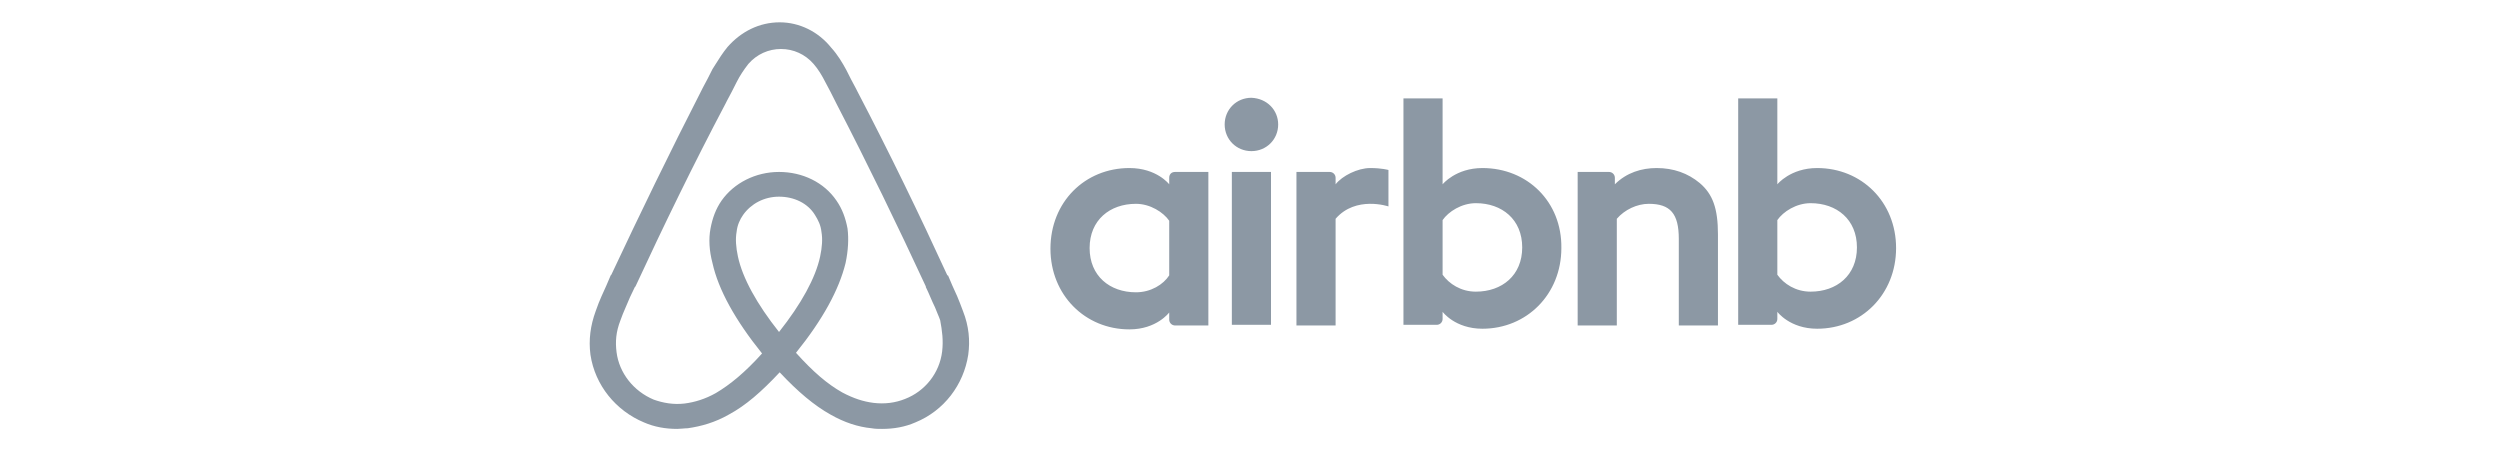
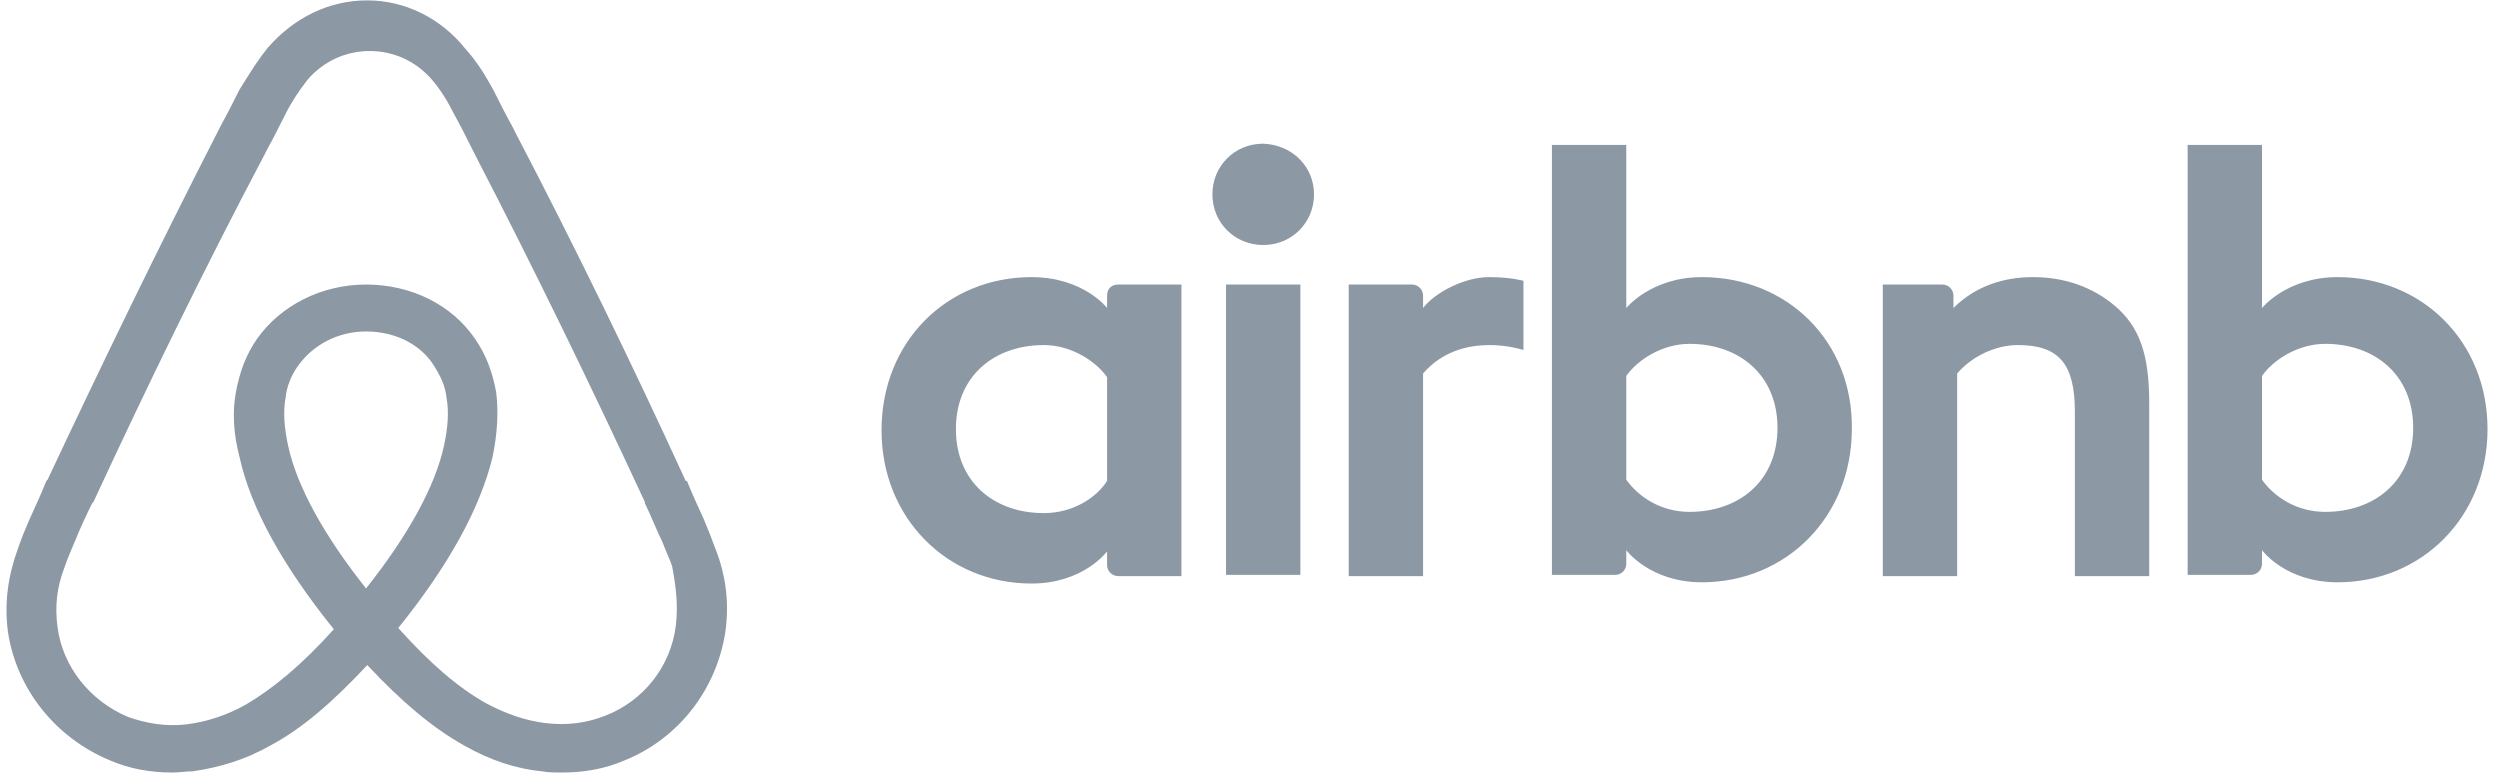
- <svg xmlns="http://www.w3.org/2000/svg" width="226" height="41" viewBox="0 0 226 41" fill="none">
-   <path fill-rule="evenodd" clip-rule="evenodd" d="M86.527 26.776C86.704 27.188 86.88 27.659 87.057 28.129C87.588 29.482 87.706 30.775 87.529 32.069C87.116 34.775 85.347 37.127 82.751 38.185C81.808 38.597 80.805 38.773 79.743 38.773C79.448 38.773 79.094 38.773 78.799 38.715C77.561 38.597 76.322 38.185 75.083 37.48C73.609 36.656 72.134 35.421 70.483 33.657C68.831 35.421 67.415 36.656 65.882 37.48C64.643 38.185 63.404 38.538 62.166 38.715C62.018 38.715 61.856 38.729 61.694 38.744L61.694 38.744C61.532 38.759 61.369 38.773 61.222 38.773C60.16 38.773 59.157 38.597 58.214 38.185C55.677 37.127 53.79 34.833 53.377 32.069C53.2 30.717 53.377 29.423 53.849 28.129C54.026 27.6 54.203 27.188 54.38 26.776C54.675 26.13 54.969 25.483 55.206 24.895L55.264 24.836C57.86 19.308 60.573 13.721 63.404 8.193L63.522 7.957C63.817 7.428 64.112 6.84 64.407 6.252L64.407 6.252C64.487 6.127 64.566 6.001 64.646 5.873L64.646 5.873L64.646 5.873C64.983 5.336 65.335 4.775 65.764 4.252C67.002 2.841 68.654 2.018 70.483 2.018C72.252 2.018 73.963 2.841 75.142 4.311C75.732 4.958 76.145 5.664 76.499 6.311L76.499 6.311C76.794 6.899 77.089 7.487 77.384 8.016L77.502 8.251C80.392 13.78 83.105 19.366 85.642 24.895H85.701C85.937 25.483 86.232 26.13 86.527 26.776ZM115.547 11.251C115.547 12.603 114.485 13.662 113.129 13.662C111.772 13.662 110.71 12.603 110.71 11.251C110.71 9.898 111.772 8.839 113.129 8.839C114.544 8.898 115.547 9.957 115.547 11.251ZM105.697 16.073V16.661C105.697 16.661 104.576 15.191 102.099 15.191C98.088 15.191 94.961 18.249 94.961 22.483C94.961 26.659 98.088 29.776 102.099 29.776C104.576 29.776 105.697 28.247 105.697 28.247V28.893C105.697 29.188 105.933 29.423 106.228 29.423H109.236V15.544H106.228C105.874 15.544 105.697 15.779 105.697 16.073ZM102.688 26.424C104.045 26.424 105.166 25.718 105.697 24.895V19.954C105.166 19.19 103.986 18.425 102.688 18.425C100.329 18.425 98.501 19.896 98.501 22.424C98.501 24.953 100.329 26.424 102.688 26.424ZM111.359 15.544H114.898V29.364H111.359V15.544ZM160.671 16.661C160.671 16.661 161.85 15.191 164.269 15.191C168.28 15.191 171.406 18.249 171.406 22.424C171.406 26.6 168.28 29.717 164.269 29.717C161.792 29.717 160.671 28.188 160.671 28.188V28.835C160.671 29.129 160.435 29.364 160.14 29.364H157.132V8.898H160.671V16.661ZM163.679 26.365C162.322 26.365 161.261 25.659 160.671 24.836V19.896C161.202 19.131 162.381 18.367 163.679 18.367C166.038 18.367 167.867 19.837 167.867 22.366C167.867 24.895 166.038 26.365 163.679 26.365ZM155.303 29.423V21.189C155.303 18.837 154.831 17.543 153.652 16.544C152.59 15.661 151.292 15.191 149.759 15.191C148.402 15.191 147.045 15.603 145.984 16.661V16.073C145.984 15.779 145.748 15.544 145.453 15.544H142.621V29.423H146.16V19.778C146.868 18.955 147.989 18.425 149.051 18.425C150.997 18.425 151.764 19.308 151.764 21.601V29.423H155.303ZM134.01 15.191C131.591 15.191 130.411 16.661 130.411 16.661V8.898H126.872V29.364H129.881C130.175 29.364 130.411 29.129 130.411 28.835V28.188C130.411 28.188 131.532 29.717 134.01 29.717C138.021 29.717 141.147 26.6 141.147 22.424C141.206 18.249 138.079 15.191 134.01 15.191ZM130.411 24.836C131.001 25.659 132.063 26.365 133.42 26.365C135.779 26.365 137.608 24.895 137.608 22.366C137.608 19.837 135.779 18.367 133.42 18.367C132.122 18.367 130.942 19.131 130.411 19.896V24.836ZM123.864 15.191C124.926 15.191 125.516 15.367 125.516 15.367V18.661C125.516 18.661 122.566 17.661 120.738 19.778V29.423H117.199V15.544H120.207C120.502 15.544 120.738 15.779 120.738 16.073V16.661C121.328 15.897 122.743 15.191 123.864 15.191ZM70.424 30.011C68.418 27.482 67.121 25.13 66.708 23.189C66.531 22.366 66.472 21.601 66.59 20.954C66.649 20.366 66.885 19.837 67.179 19.425C67.887 18.425 69.067 17.779 70.424 17.779C71.78 17.779 73.019 18.367 73.668 19.425C73.963 19.896 74.199 20.366 74.258 20.954C74.376 21.601 74.317 22.366 74.14 23.189C73.727 25.13 72.429 27.482 70.424 30.011ZM81.808 36.068C83.636 35.363 84.934 33.716 85.17 31.775C85.288 30.775 85.17 29.893 84.993 28.952C84.929 28.761 84.848 28.57 84.759 28.361C84.683 28.183 84.602 27.992 84.521 27.776C84.374 27.482 84.241 27.173 84.108 26.865C83.975 26.556 83.843 26.247 83.695 25.953V25.894C81.159 20.425 78.446 14.838 75.614 9.369L75.496 9.134L75.496 9.133C75.201 8.545 74.906 7.957 74.612 7.428C74.317 6.84 73.963 6.252 73.55 5.781C72.783 4.899 71.721 4.429 70.601 4.429C69.48 4.429 68.418 4.899 67.651 5.781C67.238 6.311 66.885 6.84 66.59 7.428C66.295 8.016 66 8.604 65.705 9.134L65.587 9.369C62.697 14.838 59.983 20.425 57.447 25.894L57.388 25.953C57.093 26.541 56.798 27.188 56.562 27.776C56.385 28.188 56.208 28.599 56.09 28.952C55.677 30.011 55.618 30.893 55.736 31.834C55.972 33.716 57.27 35.363 59.099 36.127C59.924 36.421 60.868 36.598 61.871 36.48C62.815 36.362 63.758 36.068 64.702 35.539C66 34.775 67.356 33.657 68.89 31.952C66.472 28.952 64.938 26.188 64.407 23.777C64.112 22.66 64.053 21.601 64.23 20.66C64.407 19.719 64.702 18.896 65.233 18.131C66.354 16.544 68.3 15.544 70.424 15.544C72.547 15.544 74.494 16.485 75.614 18.131C76.145 18.896 76.44 19.719 76.617 20.66C76.735 21.601 76.676 22.66 76.44 23.777C75.85 26.188 74.376 28.893 71.957 31.893C73.491 33.598 74.788 34.716 76.145 35.48C77.148 36.01 78.033 36.303 78.977 36.421C79.979 36.539 80.923 36.421 81.808 36.068Z" fill="#8C98A4" />
+ <svg xmlns="http://www.w3.org/2000/svg" width="119" height="37" viewBox="0 0 119 37" fill="none">
+   <path fill-rule="evenodd" clip-rule="evenodd" d="M33.527 24.776C33.703 25.188 33.88 25.659 34.057 26.129C34.588 27.482 34.706 28.775 34.529 30.069C34.116 32.775 32.347 35.127 29.752 36.185C28.808 36.597 27.805 36.773 26.743 36.773C26.448 36.773 26.094 36.773 25.799 36.715C24.561 36.597 23.322 36.185 22.083 35.48C20.609 34.656 19.134 33.421 17.483 31.657C15.831 33.421 14.415 34.656 12.882 35.48C11.643 36.185 10.404 36.538 9.166 36.715C9.018 36.715 8.856 36.729 8.694 36.744L8.694 36.744C8.532 36.759 8.369 36.773 8.222 36.773C7.16 36.773 6.157 36.597 5.214 36.185C2.677 35.127 0.79 32.833 0.377 30.069C0.2 28.717 0.377 27.423 0.849 26.129C1.026 25.6 1.203 25.188 1.38 24.776C1.675 24.13 1.97 23.483 2.205 22.895L2.264 22.836C4.86 17.308 7.573 11.721 10.404 6.193L10.522 5.957C10.817 5.428 11.112 4.84 11.407 4.252L11.407 4.252C11.487 4.127 11.566 4.001 11.646 3.873L11.646 3.873L11.646 3.873C11.983 3.336 12.335 2.775 12.764 2.252C14.002 0.841 15.654 0.018 17.483 0.018C19.252 0.018 20.963 0.841 22.142 2.311C22.732 2.958 23.145 3.664 23.499 4.311L23.499 4.311C23.794 4.899 24.089 5.487 24.384 6.016L24.502 6.251C27.392 11.78 30.105 17.366 32.642 22.895H32.701C32.937 23.483 33.232 24.13 33.527 24.776ZM62.547 9.251C62.547 10.603 61.486 11.662 60.129 11.662C58.772 11.662 57.71 10.603 57.71 9.251C57.71 7.898 58.772 6.839 60.129 6.839C61.544 6.898 62.547 7.957 62.547 9.251ZM52.697 14.073V14.661C52.697 14.661 51.576 13.191 49.099 13.191C45.088 13.191 41.961 16.249 41.961 20.483C41.961 24.659 45.088 27.776 49.099 27.776C51.576 27.776 52.697 26.247 52.697 26.247V26.893C52.697 27.188 52.933 27.423 53.228 27.423H56.236V13.544H53.228C52.874 13.544 52.697 13.779 52.697 14.073ZM49.688 24.424C51.045 24.424 52.166 23.718 52.697 22.895V17.954C52.166 17.19 50.986 16.425 49.688 16.425C47.329 16.425 45.501 17.896 45.501 20.424C45.501 22.953 47.329 24.424 49.688 24.424ZM58.359 13.544H61.898V27.364H58.359V13.544ZM107.671 14.661C107.671 14.661 108.85 13.191 111.269 13.191C115.28 13.191 118.406 16.249 118.406 20.424C118.406 24.6 115.28 27.717 111.269 27.717C108.792 27.717 107.671 26.188 107.671 26.188V26.835C107.671 27.129 107.435 27.364 107.14 27.364H104.132V6.898H107.671V14.661ZM110.679 24.365C109.322 24.365 108.261 23.659 107.671 22.836V17.896C108.202 17.131 109.381 16.367 110.679 16.367C113.038 16.367 114.867 17.837 114.867 20.366C114.867 22.895 113.038 24.365 110.679 24.365ZM102.303 27.423V19.189C102.303 16.837 101.831 15.543 100.652 14.543C99.59 13.661 98.292 13.191 96.758 13.191C95.402 13.191 94.045 13.603 92.984 14.661V14.073C92.984 13.779 92.748 13.544 92.453 13.544H89.621V27.423H93.16V17.778C93.868 16.955 94.989 16.425 96.051 16.425C97.997 16.425 98.764 17.308 98.764 19.601V27.423H102.303ZM81.01 13.191C78.591 13.191 77.411 14.661 77.411 14.661V6.898H73.872V27.364H76.881C77.175 27.364 77.411 27.129 77.411 26.835V26.188C77.411 26.188 78.532 27.717 81.01 27.717C85.02 27.717 88.147 24.6 88.147 20.424C88.206 16.249 85.079 13.191 81.01 13.191ZM77.411 22.836C78.001 23.659 79.063 24.365 80.42 24.365C82.779 24.365 84.608 22.895 84.608 20.366C84.608 17.837 82.779 16.367 80.42 16.367C79.122 16.367 77.942 17.131 77.411 17.896V22.836ZM70.864 13.191C71.926 13.191 72.516 13.367 72.516 13.367V16.661C72.516 16.661 69.566 15.661 67.738 17.778V27.423H64.199V13.544H67.207C67.502 13.544 67.738 13.779 67.738 14.073V14.661C68.328 13.897 69.743 13.191 70.864 13.191ZM17.424 28.011C15.418 25.482 14.12 23.13 13.708 21.189C13.531 20.366 13.472 19.601 13.59 18.954C13.649 18.366 13.884 17.837 14.179 17.425C14.887 16.425 16.067 15.778 17.424 15.778C18.78 15.778 20.019 16.367 20.668 17.425C20.963 17.896 21.199 18.366 21.258 18.954C21.376 19.601 21.317 20.366 21.14 21.189C20.727 23.13 19.429 25.482 17.424 28.011ZM28.808 34.068C30.636 33.363 31.934 31.716 32.17 29.775C32.288 28.775 32.17 27.893 31.993 26.952C31.929 26.761 31.848 26.57 31.759 26.361C31.683 26.183 31.602 25.992 31.521 25.776C31.374 25.482 31.241 25.173 31.108 24.865C30.975 24.556 30.843 24.247 30.695 23.953V23.894C28.159 18.425 25.446 12.838 22.614 7.369L22.496 7.134L22.496 7.133C22.201 6.545 21.907 5.957 21.612 5.428C21.317 4.84 20.963 4.252 20.55 3.781C19.783 2.899 18.721 2.429 17.601 2.429C16.48 2.429 15.418 2.899 14.651 3.781C14.238 4.311 13.884 4.84 13.59 5.428C13.295 6.016 13 6.604 12.705 7.134L12.587 7.369C9.697 12.838 6.983 18.425 4.447 23.894L4.388 23.953C4.093 24.541 3.798 25.188 3.562 25.776C3.385 26.188 3.208 26.599 3.09 26.952C2.677 28.011 2.618 28.893 2.736 29.834C2.972 31.716 4.27 33.363 6.098 34.127C6.924 34.421 7.868 34.598 8.871 34.48C9.815 34.362 10.758 34.068 11.702 33.539C13 32.775 14.356 31.657 15.89 29.952C13.472 26.952 11.938 24.188 11.407 21.777C11.112 20.66 11.053 19.601 11.23 18.66C11.407 17.719 11.702 16.896 12.233 16.131C13.354 14.543 15.3 13.544 17.424 13.544C19.547 13.544 21.494 14.485 22.614 16.131C23.145 16.896 23.44 17.719 23.617 18.66C23.735 19.601 23.676 20.66 23.44 21.777C22.85 24.188 21.376 26.893 18.957 29.893C20.491 31.598 21.788 32.716 23.145 33.48C24.148 34.01 25.033 34.303 25.977 34.421C26.979 34.539 27.923 34.421 28.808 34.068Z" fill="#8C98A4" />
</svg>
